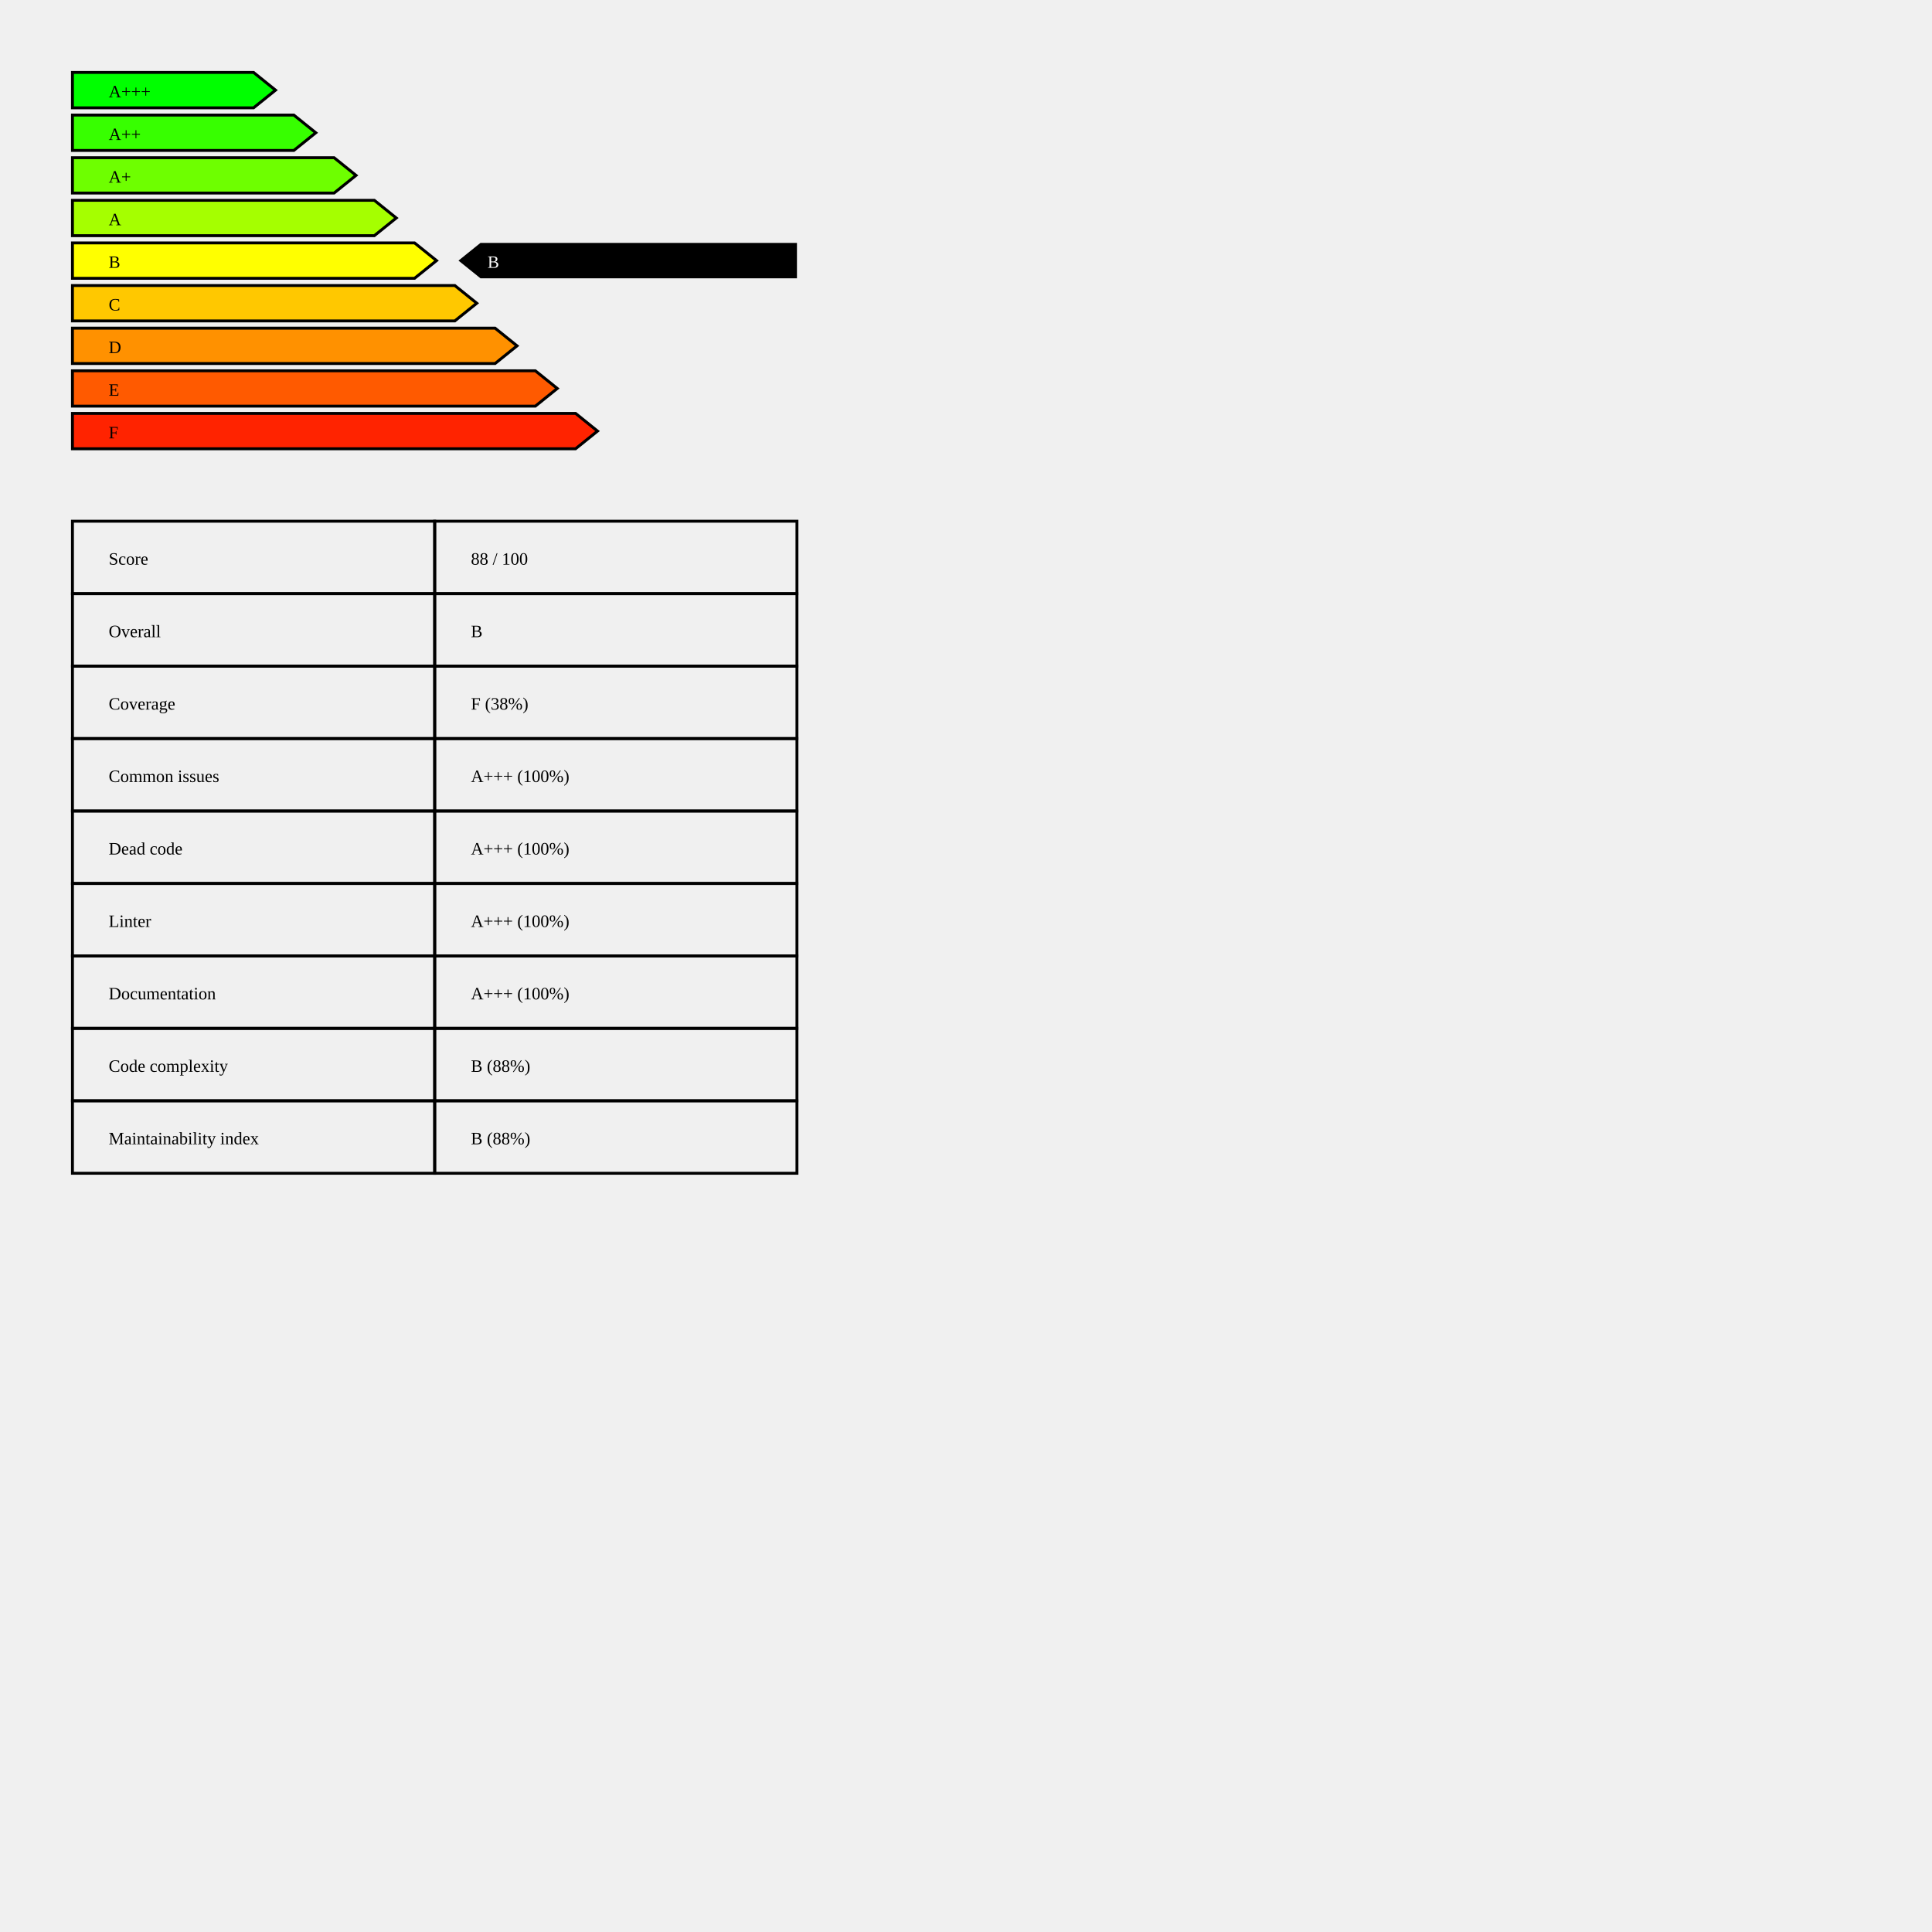
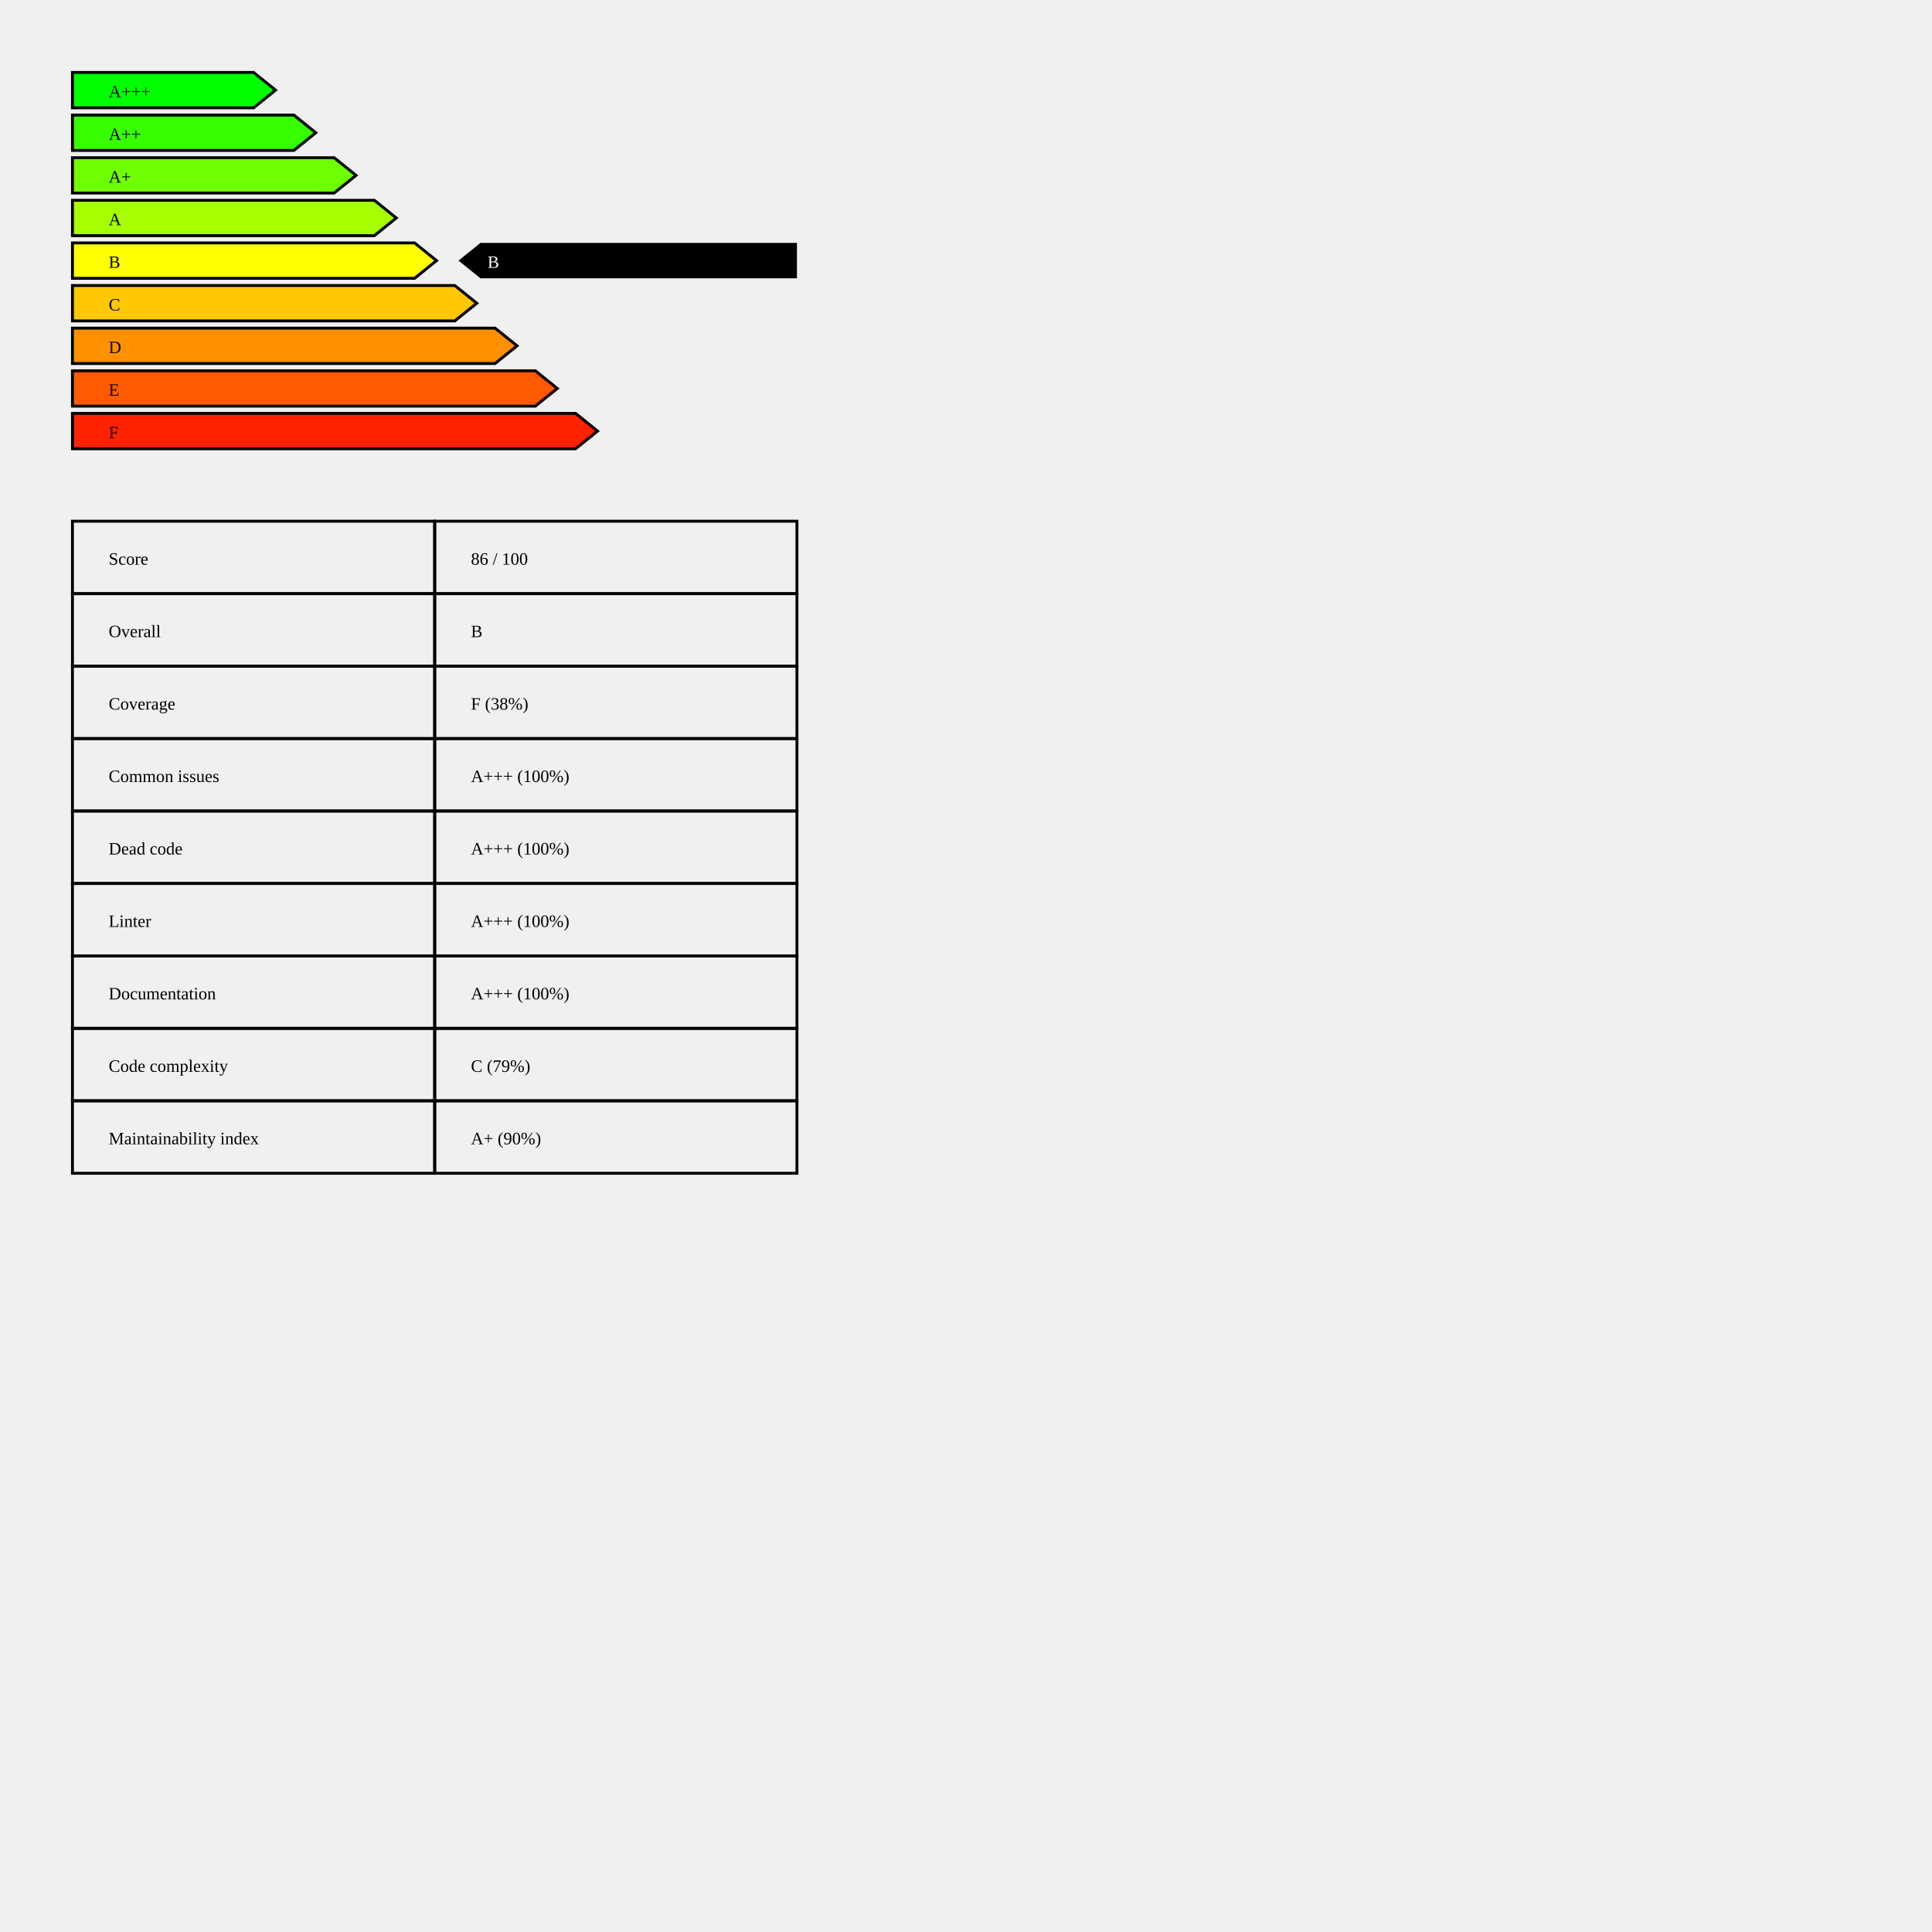
<svg xmlns="http://www.w3.org/2000/svg" baseProfile="full" height="1000pt" version="1.1" width="1000pt">
  <defs />
  <polygon points="50,50.0 175.0,50.0 190.152,62.206 175.0,74.412 50,74.412 50,50.0" style="fill:rgb(0 255 0);stroke:black;stroke-width:2;" />
  <text x="75.0" y="67.206">A+++</text>
  <polygon points="50,79.412 202.778,79.412 217.929,91.618 202.778,103.824 50,103.824 50,79.412" style="fill:rgb(55 255 0);stroke:black;stroke-width:2;" />
  <text x="75.0" y="96.618">A++</text>
  <polygon points="50,108.824 230.556,108.824 245.707,121.029 230.556,133.235 50,133.235 50,108.824" style="fill:rgb(110 255 0);stroke:black;stroke-width:2;" />
  <text x="75.0" y="126.029">A+</text>
  <polygon points="50,138.235 258.333,138.235 273.485,150.441 258.333,162.647 50,162.647 50,138.235" style="fill:rgb(165 255 0);stroke:black;stroke-width:2;" />
  <text x="75.0" y="155.441">A</text>
  <polygon points="50,167.647 286.111,167.647 301.263,179.853 286.111,192.059 50,192.059 50,167.647" style="fill:rgb(255 255 0);stroke:black;stroke-width:2;" />
  <text x="75.0" y="184.853">B</text>
  <polygon points="50,197.059 313.889,197.059 329.04,209.265 313.889,221.471 50,221.471 50,197.059" style="fill:rgb(255 200 0);stroke:black;stroke-width:2;" />
  <text x="75.0" y="214.265">C</text>
  <polygon points="50,226.471 341.667,226.471 356.818,238.676 341.667,250.882 50,250.882 50,226.471" style="fill:rgb(255 145 0);stroke:black;stroke-width:2;" />
  <text x="75.0" y="243.676">D</text>
  <polygon points="50,255.882 369.444,255.882 384.596,268.088 369.444,280.294 50,280.294 50,255.882" style="fill:rgb(255 90 0);stroke:black;stroke-width:2;" />
  <text x="75.0" y="273.088">E</text>
  <polygon points="50,285.294 397.222,285.294 412.374,297.5 397.222,309.706 50,309.706 50,285.294" style="fill:rgb(255 35 0);stroke:black;stroke-width:2;" />
  <text x="75.0" y="302.5">F</text>
  <polygon points="331.566,167.647 316.414,179.853 331.566,192.059 550,192.059 550,167.647" style="fill:black;" />
  <text fill="white" x="336.465" y="184.853">B</text>
  <text x="75.0" y="389.706">Score</text>
-   <text x="325.0" y="389.706">88 / 100</text>
+   <text x="325.0" y="389.706">86 / 100</text>
  <polygon points="50,359.706 300,359.706 300,409.706 50,409.706 50,359.706" style="fill:none; stroke:black;stroke-width:2;" />
  <polygon points="300,359.706 550,359.706 550,409.706 300,409.706 300,359.706" style="fill:none; stroke:black;stroke-width:2;" />
  <text x="75.0" y="439.706">Overall</text>
  <text x="325.0" y="439.706">B</text>
  <polygon points="50,409.706 300,409.706 300,459.706 50,459.706 50,409.706" style="fill:none; stroke:black;stroke-width:2;" />
  <polygon points="300,409.706 550,409.706 550,459.706 300,459.706 300,409.706" style="fill:none; stroke:black;stroke-width:2;" />
  <text x="75.0" y="489.706">Coverage</text>
  <text x="325.0" y="489.706">F  (38%)</text>
  <polygon points="50,459.706 300,459.706 300,509.706 50,509.706 50,459.706" style="fill:none; stroke:black;stroke-width:2;" />
  <polygon points="300,459.706 550,459.706 550,509.706 300,509.706 300,459.706" style="fill:none; stroke:black;stroke-width:2;" />
  <text x="75.0" y="539.706">Common issues</text>
  <text x="325.0" y="539.706">A+++  (100%)</text>
  <polygon points="50,509.706 300,509.706 300,559.706 50,559.706 50,509.706" style="fill:none; stroke:black;stroke-width:2;" />
  <polygon points="300,509.706 550,509.706 550,559.706 300,559.706 300,509.706" style="fill:none; stroke:black;stroke-width:2;" />
  <text x="75.0" y="589.706">Dead code</text>
  <text x="325.0" y="589.706">A+++  (100%)</text>
  <polygon points="50,559.706 300,559.706 300,609.706 50,609.706 50,559.706" style="fill:none; stroke:black;stroke-width:2;" />
  <polygon points="300,559.706 550,559.706 550,609.706 300,609.706 300,559.706" style="fill:none; stroke:black;stroke-width:2;" />
  <text x="75.0" y="639.706">Linter</text>
  <text x="325.0" y="639.706">A+++  (100%)</text>
  <polygon points="50,609.706 300,609.706 300,659.706 50,659.706 50,609.706" style="fill:none; stroke:black;stroke-width:2;" />
  <polygon points="300,609.706 550,609.706 550,659.706 300,659.706 300,609.706" style="fill:none; stroke:black;stroke-width:2;" />
  <text x="75.0" y="689.706">Documentation</text>
  <text x="325.0" y="689.706">A+++  (100%)</text>
  <polygon points="50,659.706 300,659.706 300,709.706 50,709.706 50,659.706" style="fill:none; stroke:black;stroke-width:2;" />
  <polygon points="300,659.706 550,659.706 550,709.706 300,709.706 300,659.706" style="fill:none; stroke:black;stroke-width:2;" />
  <text x="75.0" y="739.706">Code complexity</text>
-   <text x="325.0" y="739.706">B  (88%)</text>
+   <text x="325.0" y="739.706">C  (79%)</text>
  <polygon points="50,709.706 300,709.706 300,759.706 50,759.706 50,709.706" style="fill:none; stroke:black;stroke-width:2;" />
  <polygon points="300,709.706 550,709.706 550,759.706 300,759.706 300,709.706" style="fill:none; stroke:black;stroke-width:2;" />
  <text x="75.0" y="789.706">Maintainability index</text>
-   <text x="325.0" y="789.706">B  (88%)</text>
+   <text x="325.0" y="789.706">A+  (90%)</text>
  <polygon points="50,759.706 300,759.706 300,809.706 50,809.706 50,759.706" style="fill:none; stroke:black;stroke-width:2;" />
  <polygon points="300,759.706 550,759.706 550,809.706 300,809.706 300,759.706" style="fill:none; stroke:black;stroke-width:2;" />
</svg>
